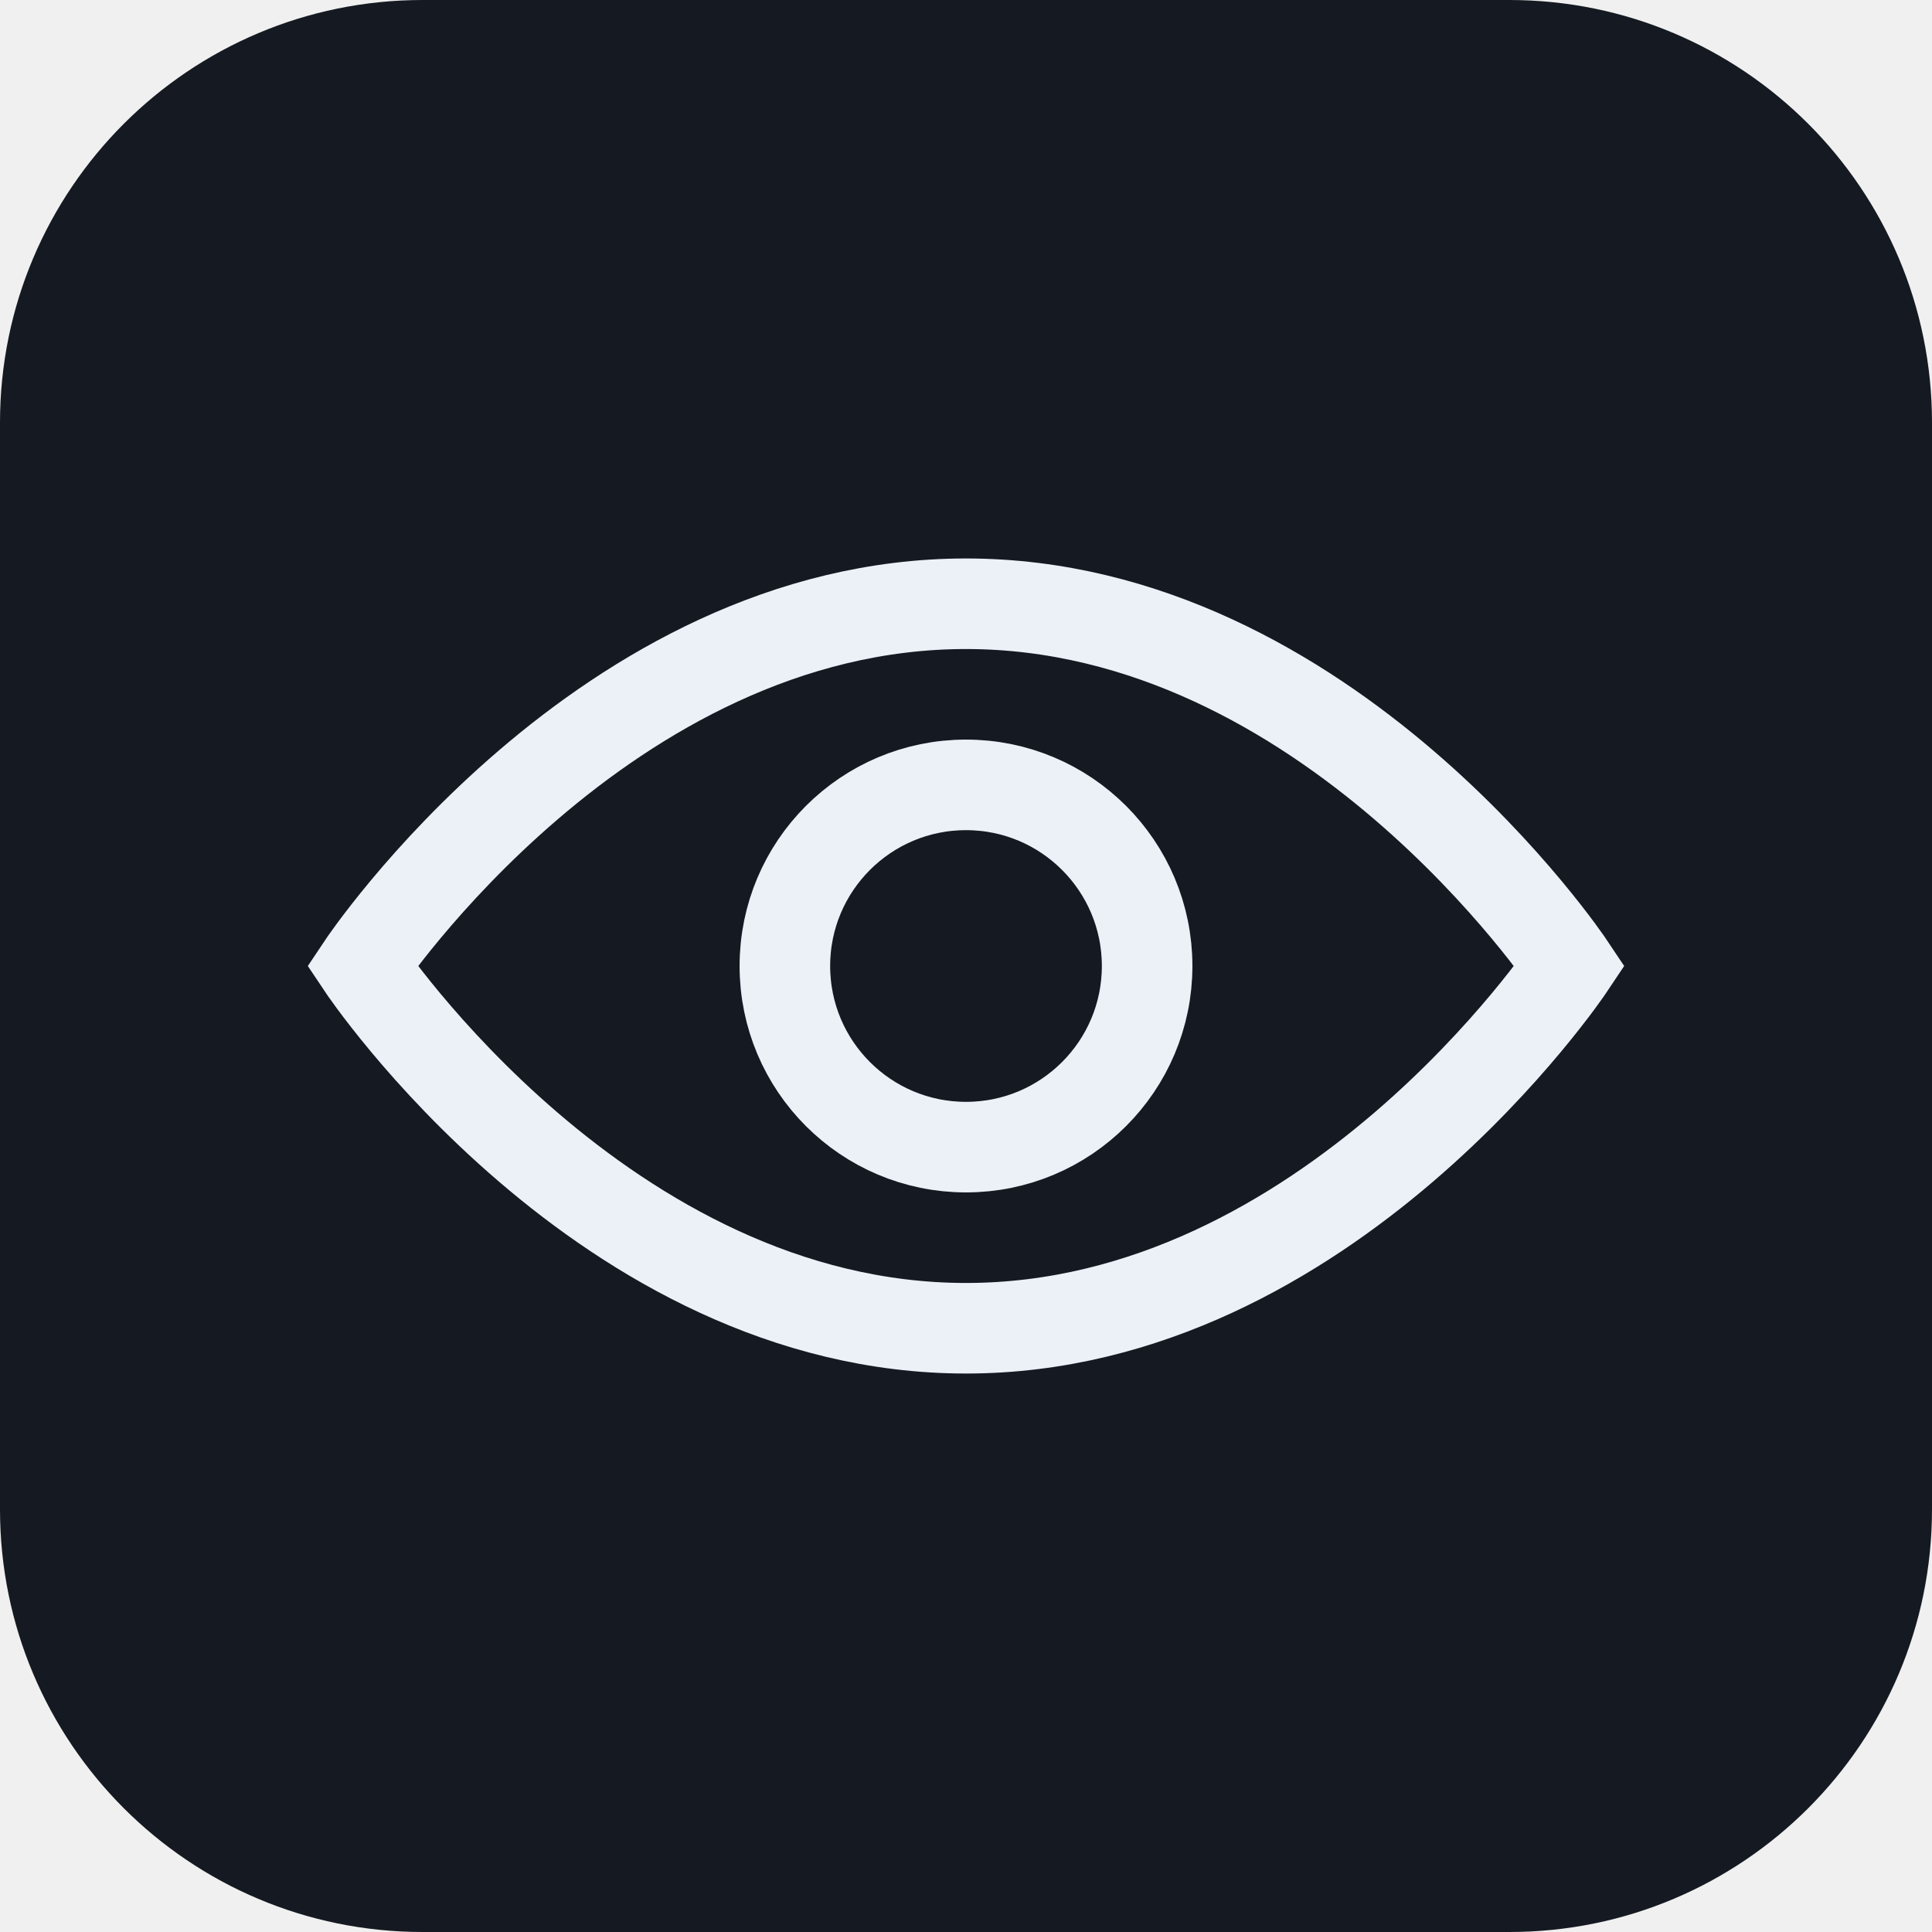
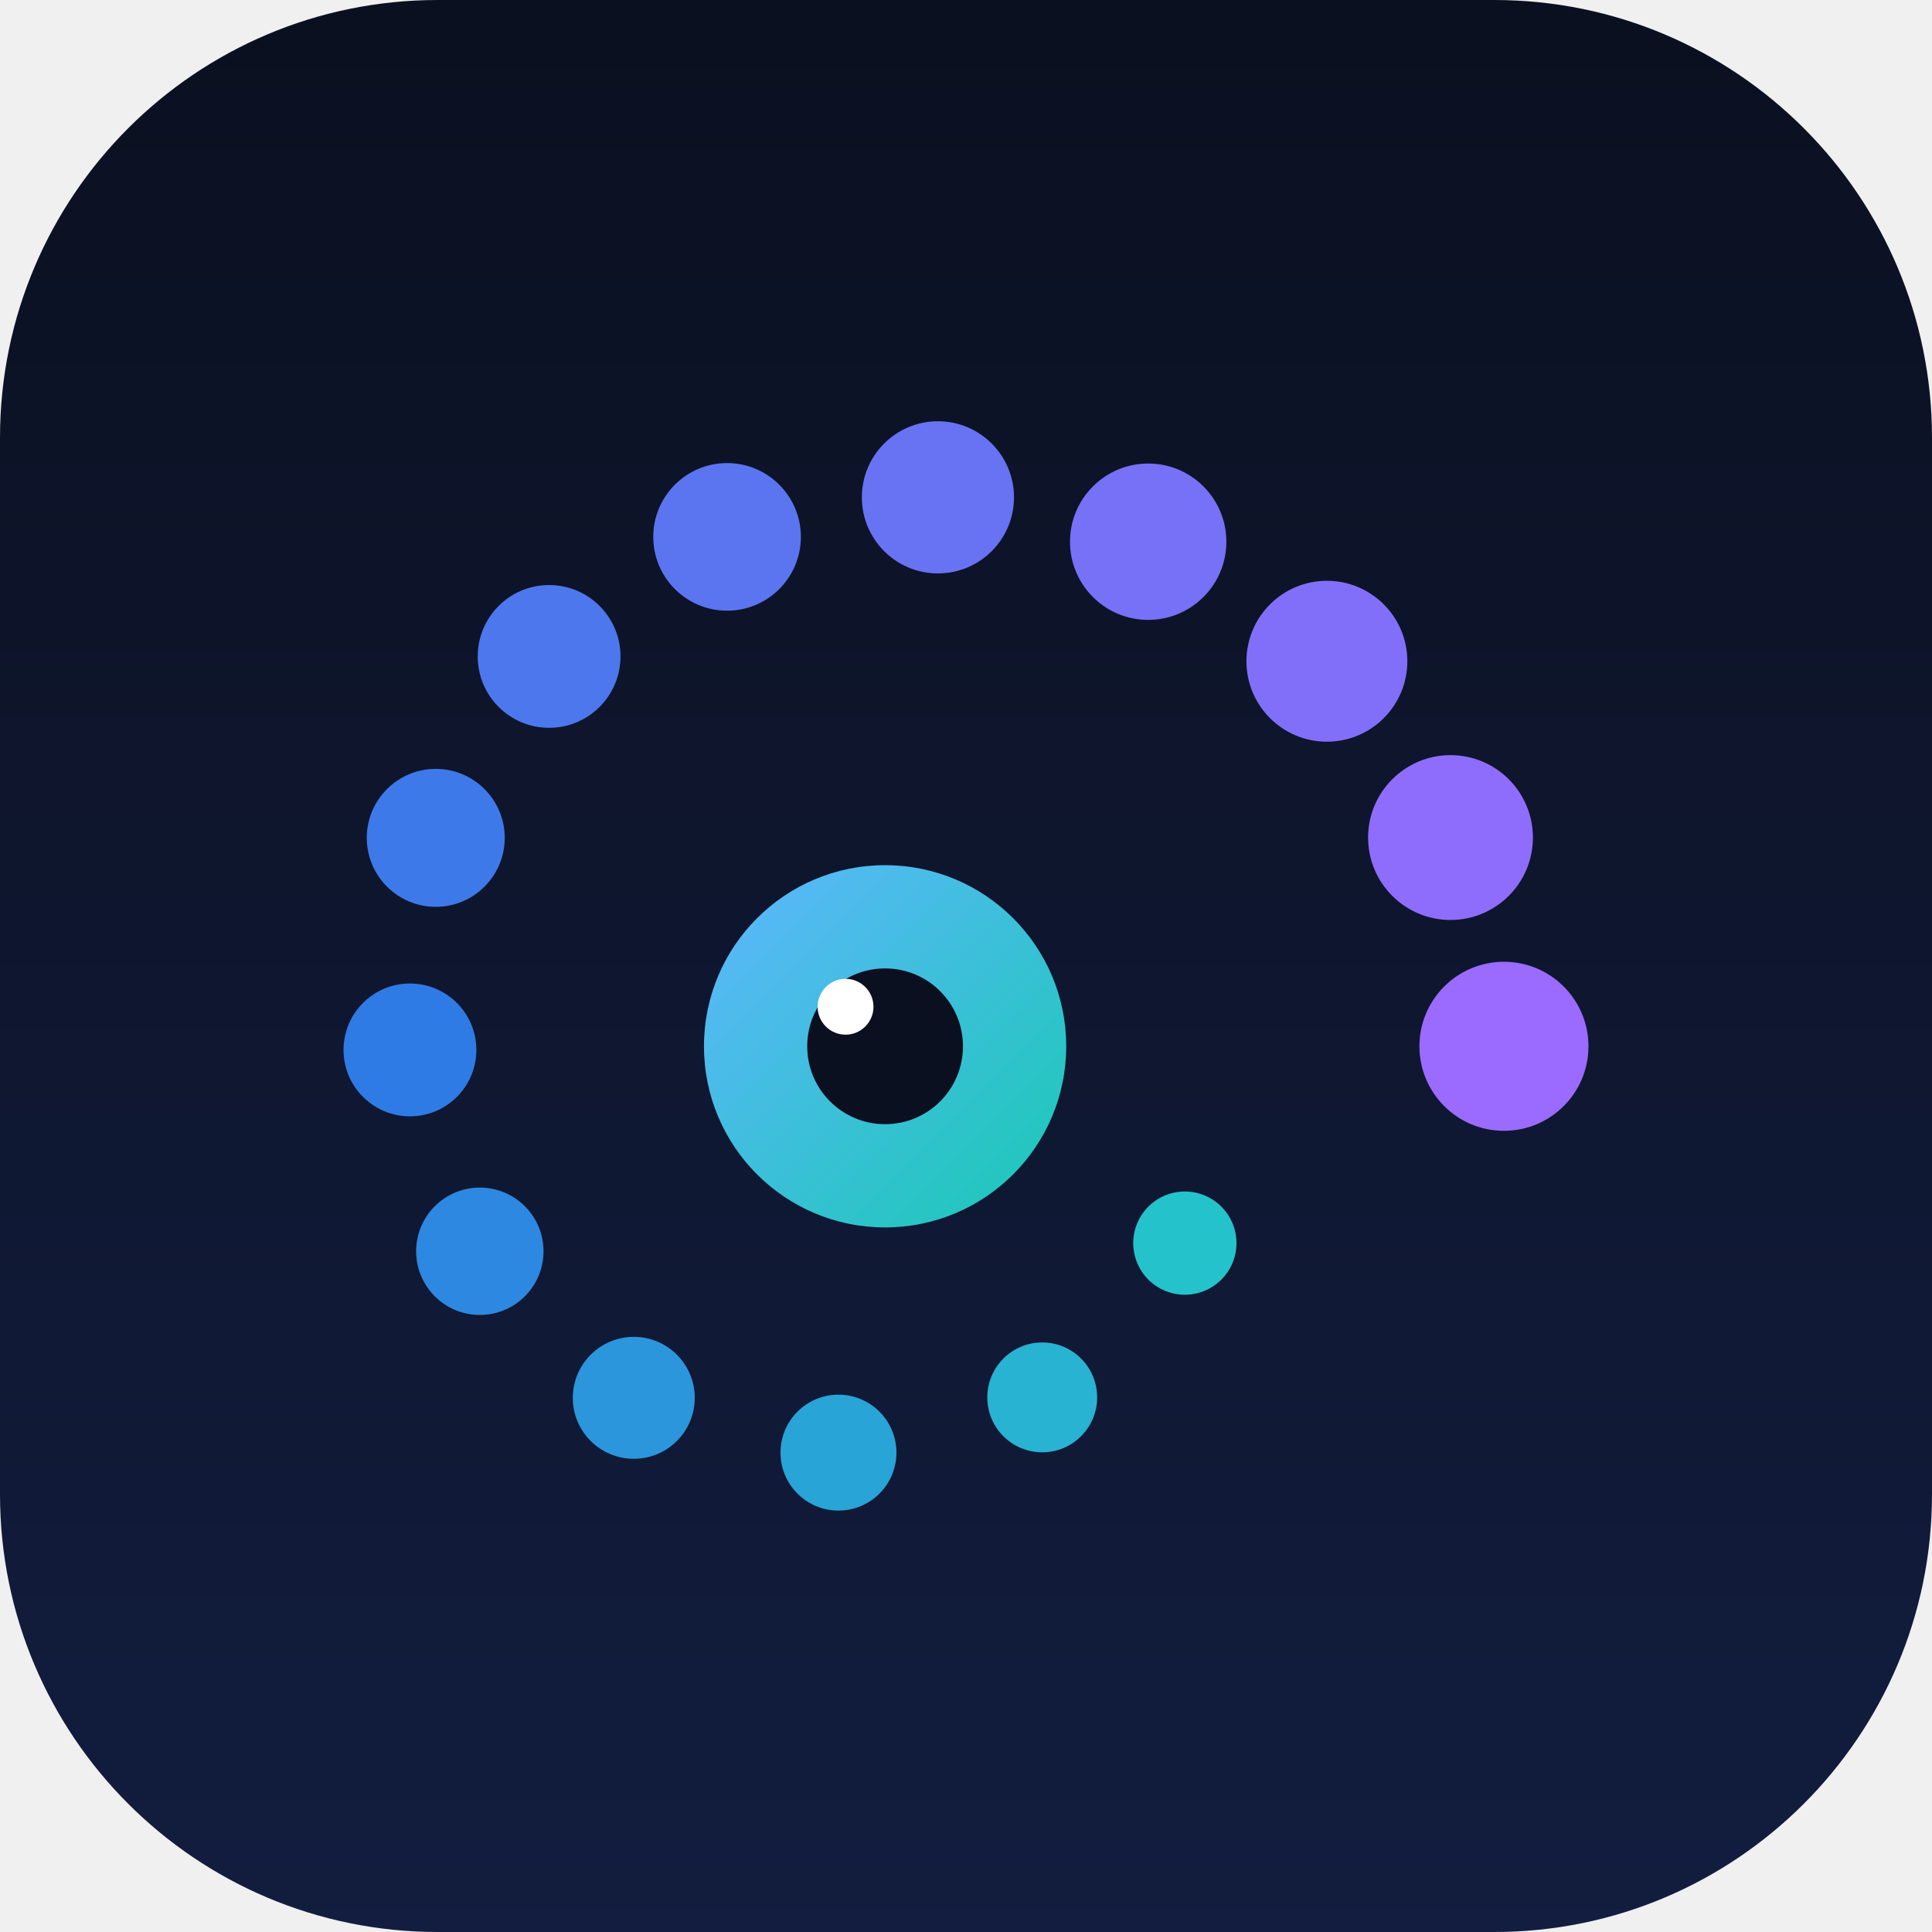
- <svg xmlns="http://www.w3.org/2000/svg" viewBox="0 0 64 64">
-   <rect width="64" height="64" rx="14" fill="#151a22" />
-   <g fill="none" stroke="#ecf1f8" stroke-width="3" stroke-linecap="round">
-     <path d="M12 32s8-12 20-12 20 12 20 12-8 12-20 12S12 32 12 32Z" />
-     <circle cx="32" cy="32" r="6" />
-   </g>
+ <svg xmlns="http://www.w3.org/2000/svg" viewBox="0 0 128 128">
+   <defs>
+     <linearGradient id="bg" x1="0" y1="0" x2="0" y2="1">
+       <stop offset="0" stop-color="#0B1020" />
+       <stop offset="1" stop-color="#121D3F" />
+     </linearGradient>
+     <linearGradient id="iris" x1="0" y1="0" x2="1" y2="1">
+       <stop offset="0" stop-color="#5FB6FF" />
+       <stop offset="1" stop-color="#19C9B4" />
+     </linearGradient>
+   </defs>
+   <rect width="128" height="128" rx="29" fill="url(#bg)" />
+   <circle cx="99.64" cy="69.32" r="5.60" fill="#9b6bff" />
+   <circle cx="96.10" cy="55.49" r="5.46" fill="#8f6dfc" />
+   <circle cx="87.91" cy="43.81" r="5.33" fill="#826ff9" />
+   <circle cx="76.07" cy="35.89" r="5.18" fill="#7671f6" />
+   <circle cx="62.14" cy="32.95" r="5.04" fill="#6873f3" />
+   <circle cx="48.17" cy="35.57" r="4.89" fill="#5b75f0" />
+   <circle cx="36.38" cy="43.49" r="4.73" fill="#4d77ed" />
+   <circle cx="28.87" cy="55.51" r="4.57" fill="#3e79e9" />
+   <circle cx="27.16" cy="69.56" r="4.40" fill="#2f7be6" />
+   <circle cx="31.79" cy="82.90" r="4.22" fill="#2d88e1" />
+   <circle cx="41.99" cy="92.61" r="4.04" fill="#2b96dc" />
+   <circle cx="55.55" cy="96.24" r="3.84" fill="#29a4d7" />
+   <circle cx="69.05" cy="92.58" r="3.64" fill="#27b3d1" />
+   <circle cx="78.50" cy="82.36" r="3.42" fill="#24c3cb" />
+   <circle cx="58.64" cy="69.32" r="12" fill="url(#iris)" />
+   <circle cx="58.64" cy="69.32" r="5.16" fill="#0B1020" />
+   <circle cx="56.02" cy="66.70" r="1.85" fill="#fff" />
</svg>
